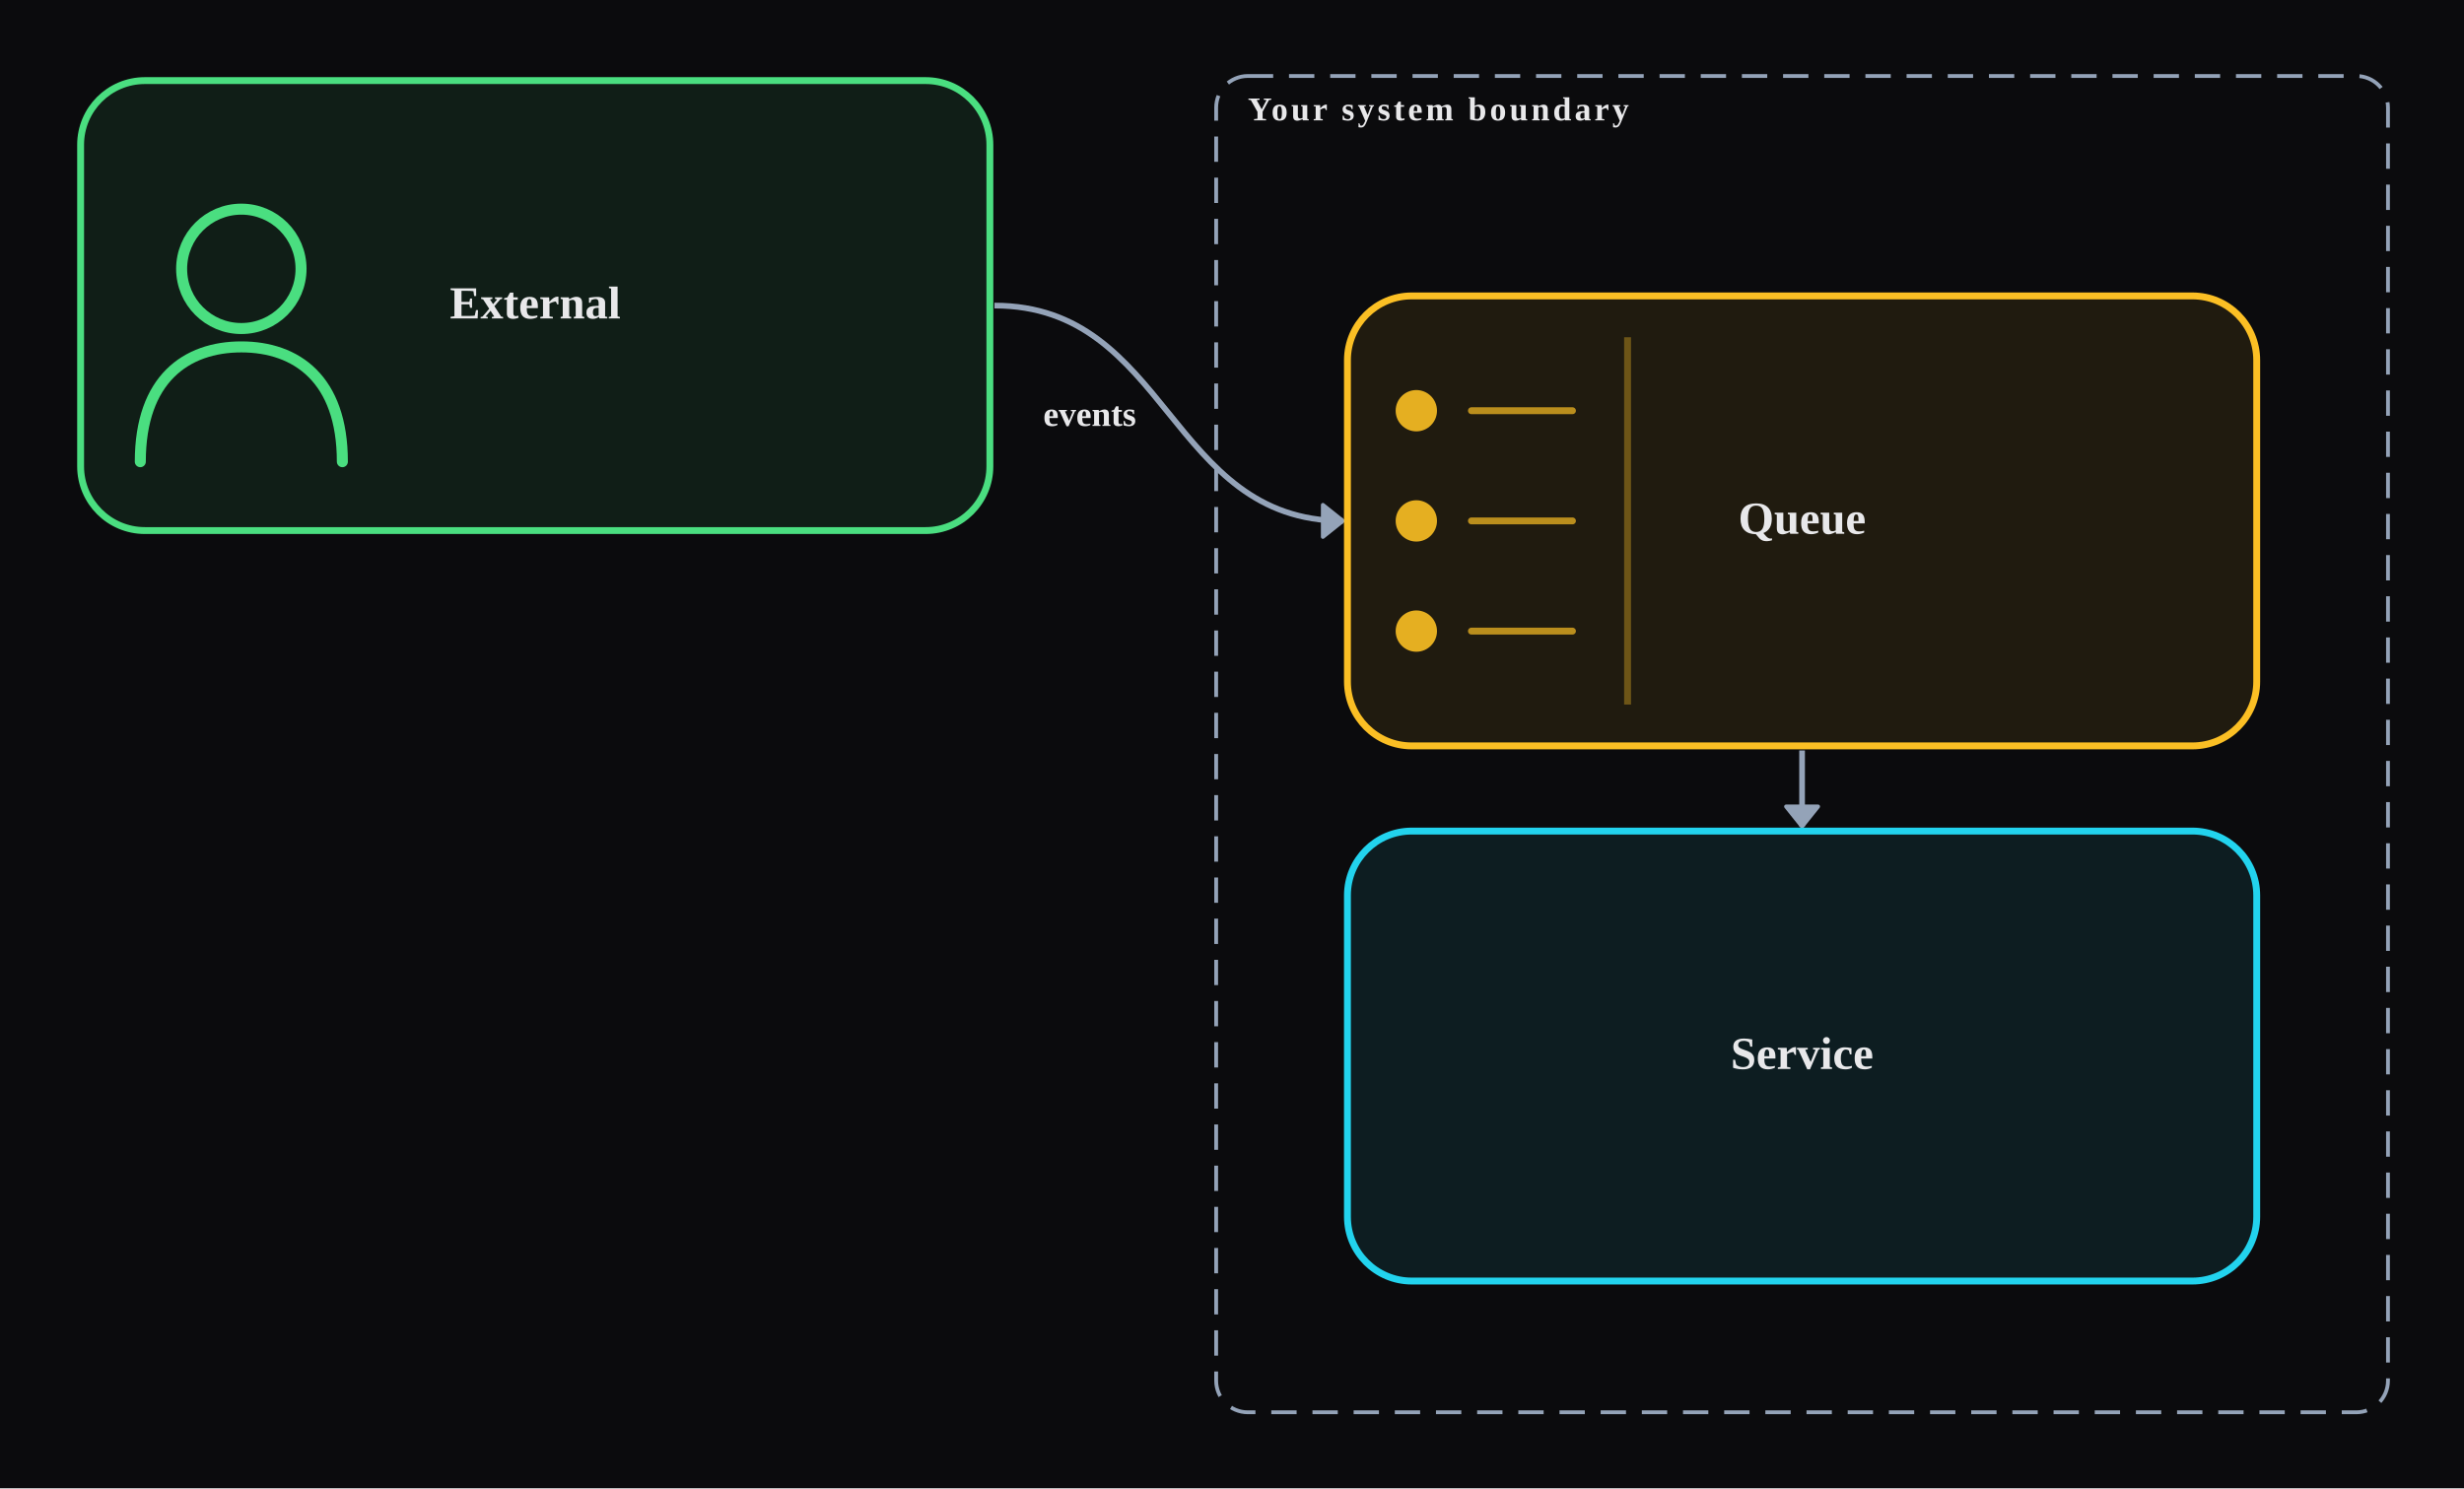
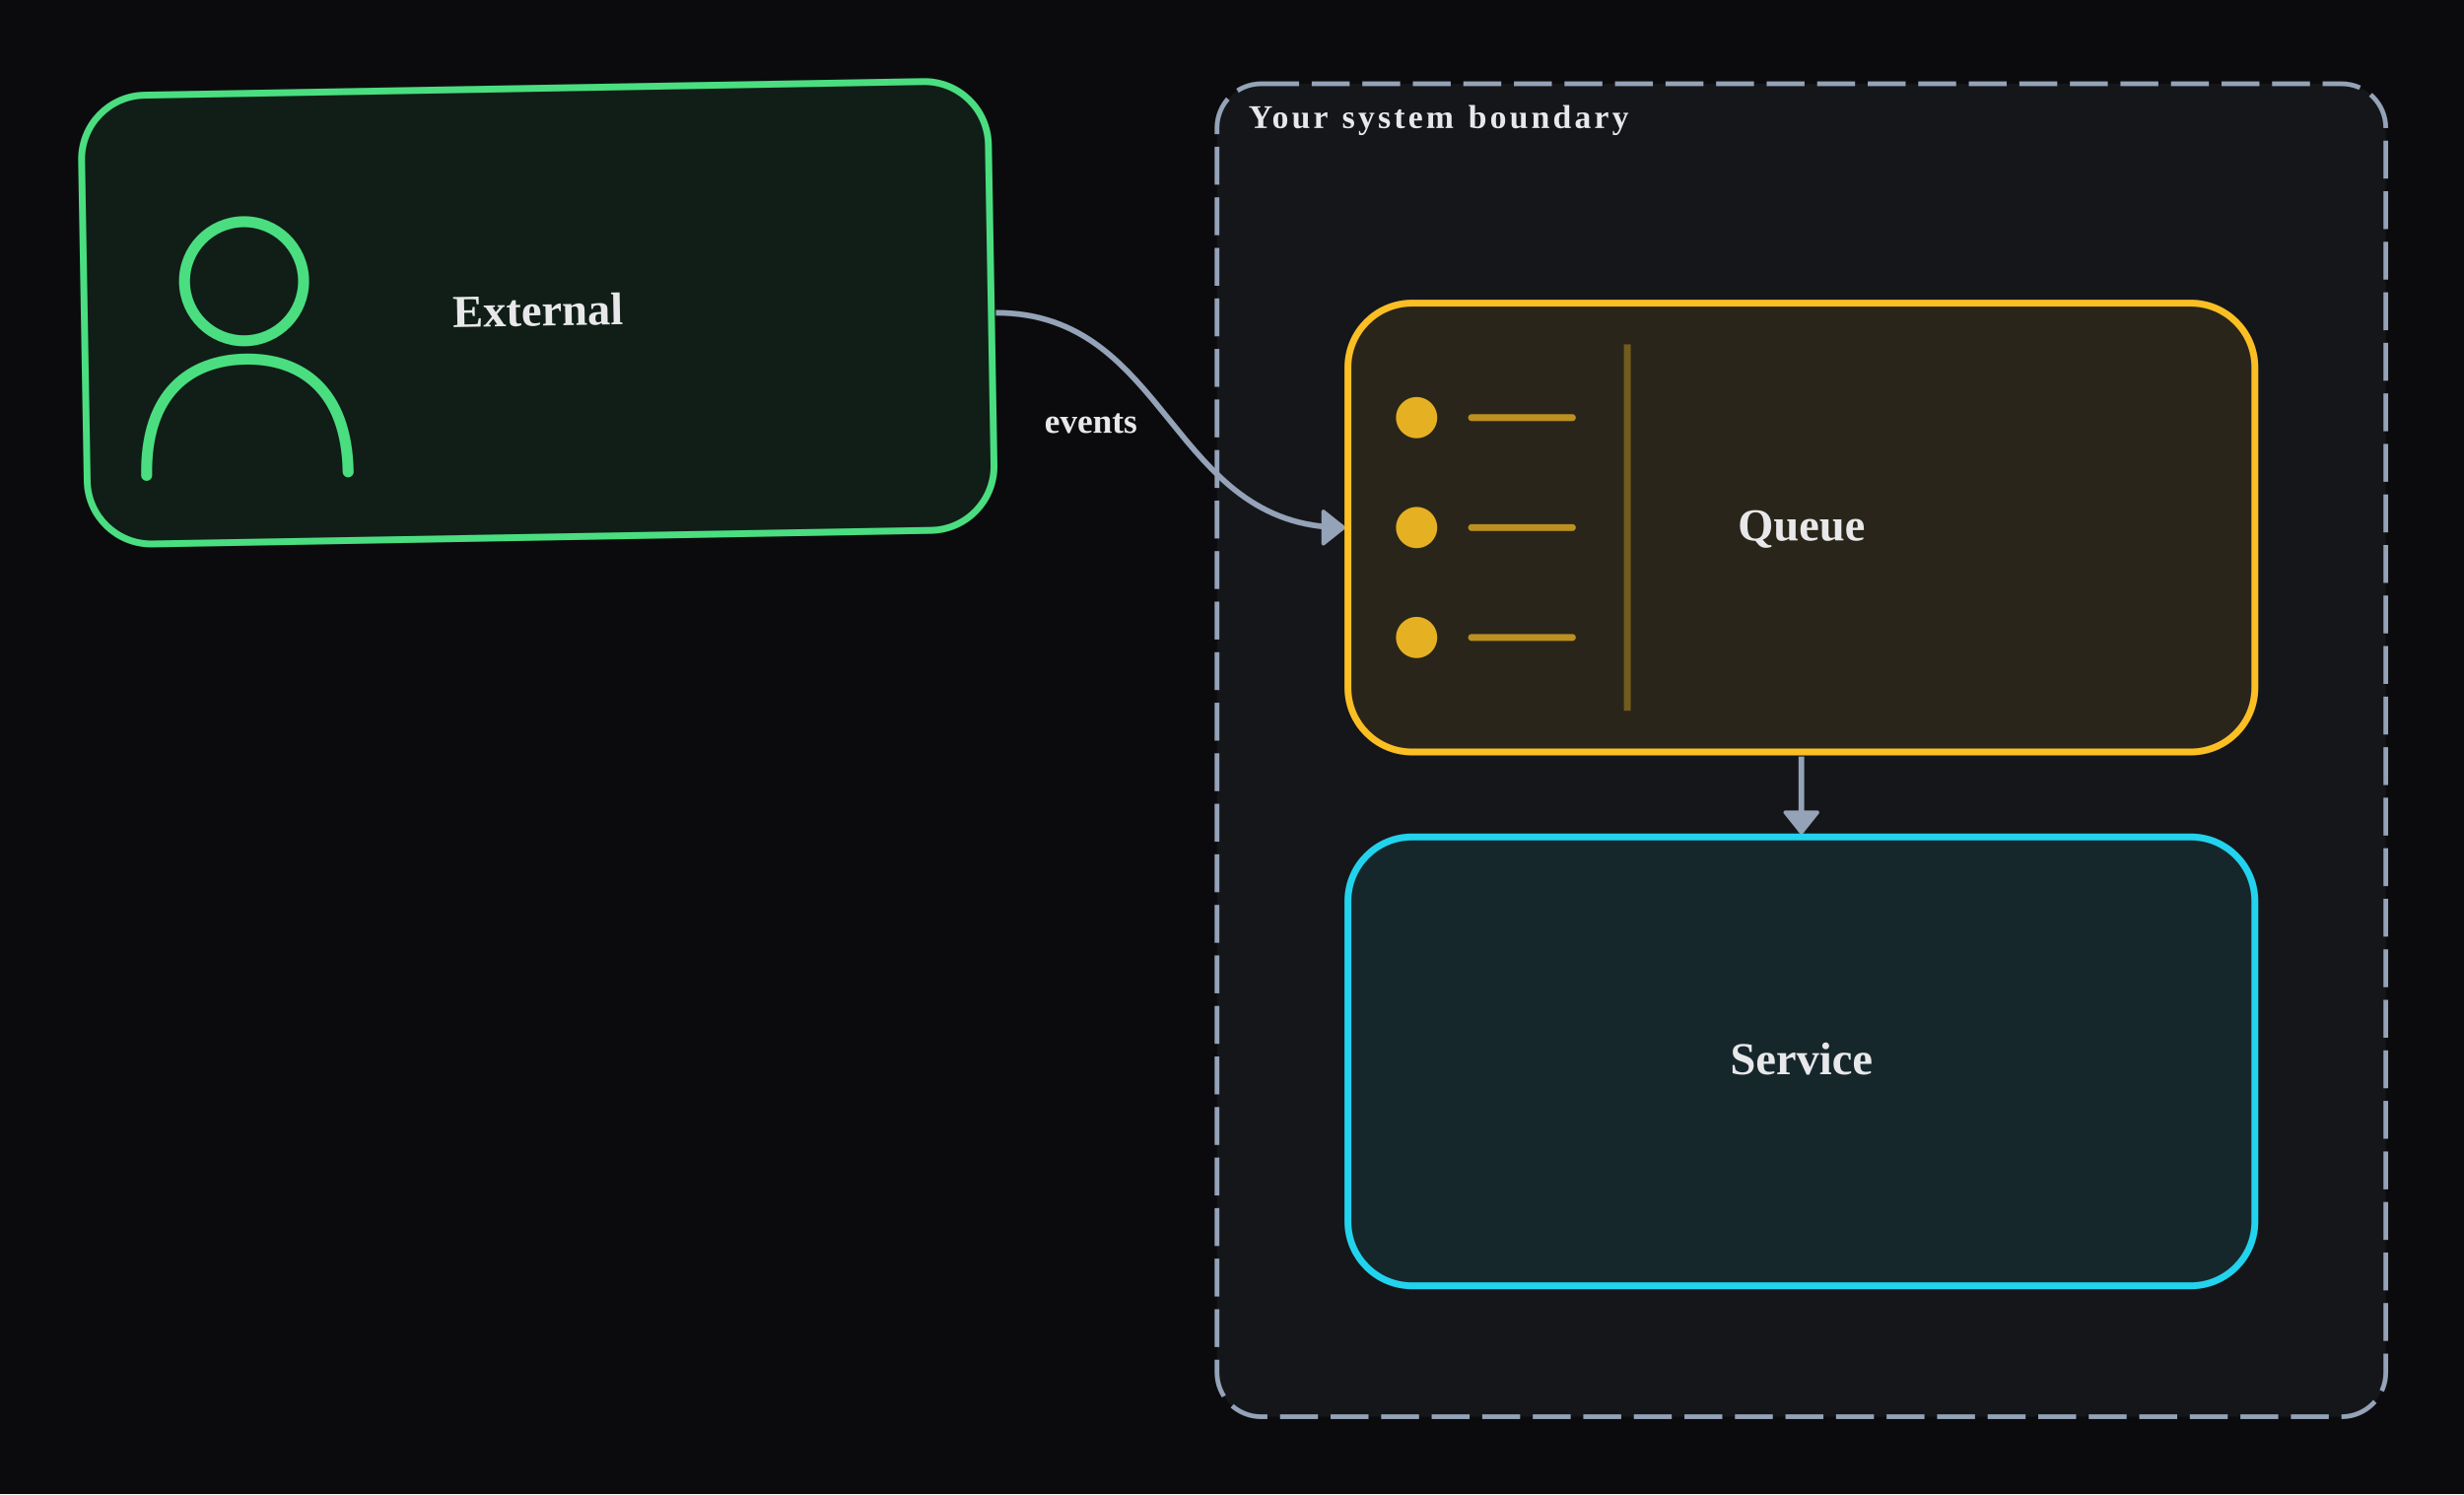
- <svg xmlns="http://www.w3.org/2000/svg" width="778" height="470" viewBox="0 0 778 470" data-theme="dark">
-   <rect width="778" height="470" fill="#0b0b0d" />
+ <svg xmlns="http://www.w3.org/2000/svg" width="780" height="473" viewBox="0 0 780 473" data-theme="dark">
+   <rect width="780" height="473" fill="#0b0b0d" />
  <style>
  :root, svg {
    --bg:#0b0b0d;
    --surface:#131316;
    --elevated:#1a1b1f;
    --border:#26272c;
    --border-strong:#33343a;
    --fg:#e8e8ea;
    --dim:#8a8a92;
    --dim2:#63636b;
    --acc:#f54e00;
    --acc-soft:rgba(245, 78, 0, 0.14);
    --sel:#3b82f6;
    --sel-soft:rgba(59, 130, 246, 0.14);
    --green:#4ade80;
    --red:#f87171;
    --danger:#ef4444;
    --card:#1a1b1f;
    --c-accent:#f54e00;
    --c-green:#4ade80;
    --c-cyan:#22d3ee;
    --c-violet:#a78bfa;
    --c-amber:#fbbf24;
    --c-slate:#94a3b8;
    --c-red:#ff6b6b;
    --c-blue:#7aa2ff;
    --c-pink:#f783ac;
    --c-black:#000000;
    --c-white:#ffffff;
  }
</style>
  <defs>
    <marker id="ar-mk-ba568u" markerWidth="14" markerHeight="14" viewBox="-10 -10 20 20" markerUnits="strokeWidth" refX="0" refY="0" orient="auto-start-reverse">
      <polyline points="-5,-4 0,0 -5,4 -5,-4" fill="#94a3b8" stroke="#94a3b8" stroke-width="1" stroke-linecap="round" stroke-linejoin="round" />
    </marker>
  </defs>
-   <g data-ar-node="grp" transform="translate(384,24)">
-     <rect x="0" y="0" width="370" height="422" rx="10" fill="none" stroke="#94a3b8" stroke-width="1.2" stroke-dasharray="8 5" />
+   <g data-ar-node="grp" transform="translate(385.2432,26.51956)">
+     <rect x="0" y="0" width="370" height="422" rx="14" fill="#151619" fill-opacity="1" stroke="#94a3b8" stroke-width="1.5" stroke-dasharray="12 4" />
    <text x="10" y="14" font-size="10.5" font-weight="550" fill="#e8e8ea" letter-spacing="1">Your system boundary</text>
  </g>
-   <g transform="translate(24,24)">
+   <g transform="translate(25.24322,26.51956)">
    <path d="M290,72.5 C345,72.5 345,140.5 400,140.5" fill="none" stroke="#94a3b8" stroke-width="1.8" marker-end="url(#ar-mk-ba568u)" />
    <text x="305.4" y="110.5" font-size="11" font-weight="600" fill="#e8e8ea" stroke="#0b0b0d" stroke-width="2" stroke-linejoin="round" paint-order="stroke">events</text>
    <path d="M545,213 C545,225 545,225 545,237" fill="none" stroke="#94a3b8" stroke-width="1.8" marker-end="url(#ar-mk-ba568u)" />
  </g>
-   <g data-ar-node="ext" transform="translate(24,24)">
+   <g data-ar-node="ext" transform="translate(25.24322,26.51956) rotate(-1 145 72.5)">
    <svg x="0" y="0" width="290" height="145" viewBox="0 0 200 100" preserveAspectRatio="none">
      <rect x="1" y="1" width="198" height="98" rx="14" fill="#4ade80" fill-opacity="0.09" stroke="#4ade80" stroke-width="1.5" stroke-linejoin="round" />
      <circle cx="36" cy="42" r="13" fill="none" stroke="#4ade80" stroke-width="2.4" />
      <path d="M14 84 C 14 66 24 59 36 59 C 48 59 58 66 58 84" fill="none" stroke="#4ade80" stroke-width="2.4" stroke-linecap="round" />
    </svg>
    <text x="145" y="76.56" font-size="14.5" font-weight="650" fill="#e8e8ea" text-anchor="middle">External</text>
  </g>
-   <g data-ar-node="q" transform="translate(424,92)">
+   <g data-ar-node="q" transform="translate(425.2432,94.51956)">
    <svg x="0" y="0" width="290" height="145" viewBox="0 0 200 100" preserveAspectRatio="none">
      <rect x="1" y="1" width="198" height="98" rx="14" fill="#fbbf24" fill-opacity="0.09" stroke="#fbbf24" stroke-width="1.5" stroke-linejoin="round" />
      <path d="M62 10 V90" fill="none" stroke="#fbbf24" stroke-width="1.5" opacity="0.35" />
      <path d="M28 26 H50" fill="none" stroke="#fbbf24" stroke-width="1.5" stroke-linecap="round" opacity="0.7" />
      <path d="M28 50 H50" fill="none" stroke="#fbbf24" stroke-width="1.5" stroke-linecap="round" opacity="0.7" />
      <path d="M28 74 H50" fill="none" stroke="#fbbf24" stroke-width="1.5" stroke-linecap="round" opacity="0.7" />
      <circle cx="16" cy="26" r="4.5" fill="#fbbf24" opacity="0.9" />
      <circle cx="16" cy="50" r="4.5" fill="#fbbf24" opacity="0.9" />
      <circle cx="16" cy="74" r="4.5" fill="#fbbf24" opacity="0.9" />
    </svg>
    <text x="145" y="76.56" font-size="14.5" font-weight="650" fill="#e8e8ea" text-anchor="middle">Queue</text>
  </g>
-   <g data-ar-node="svc" transform="translate(424,261)">
+   <g data-ar-node="svc" transform="translate(425.2432,263.5196)">
    <svg x="0" y="0" width="290" height="145" viewBox="0 0 200 100" preserveAspectRatio="none">
      <rect x="1" y="1" width="198" height="98" rx="14" fill="#22d3ee" fill-opacity="0.09" stroke="#22d3ee" stroke-width="1.5" stroke-linejoin="round" />
    </svg>
    <text x="145" y="76.56" font-size="14.5" font-weight="650" fill="#e8e8ea" text-anchor="middle">Service</text>
  </g>
</svg>
